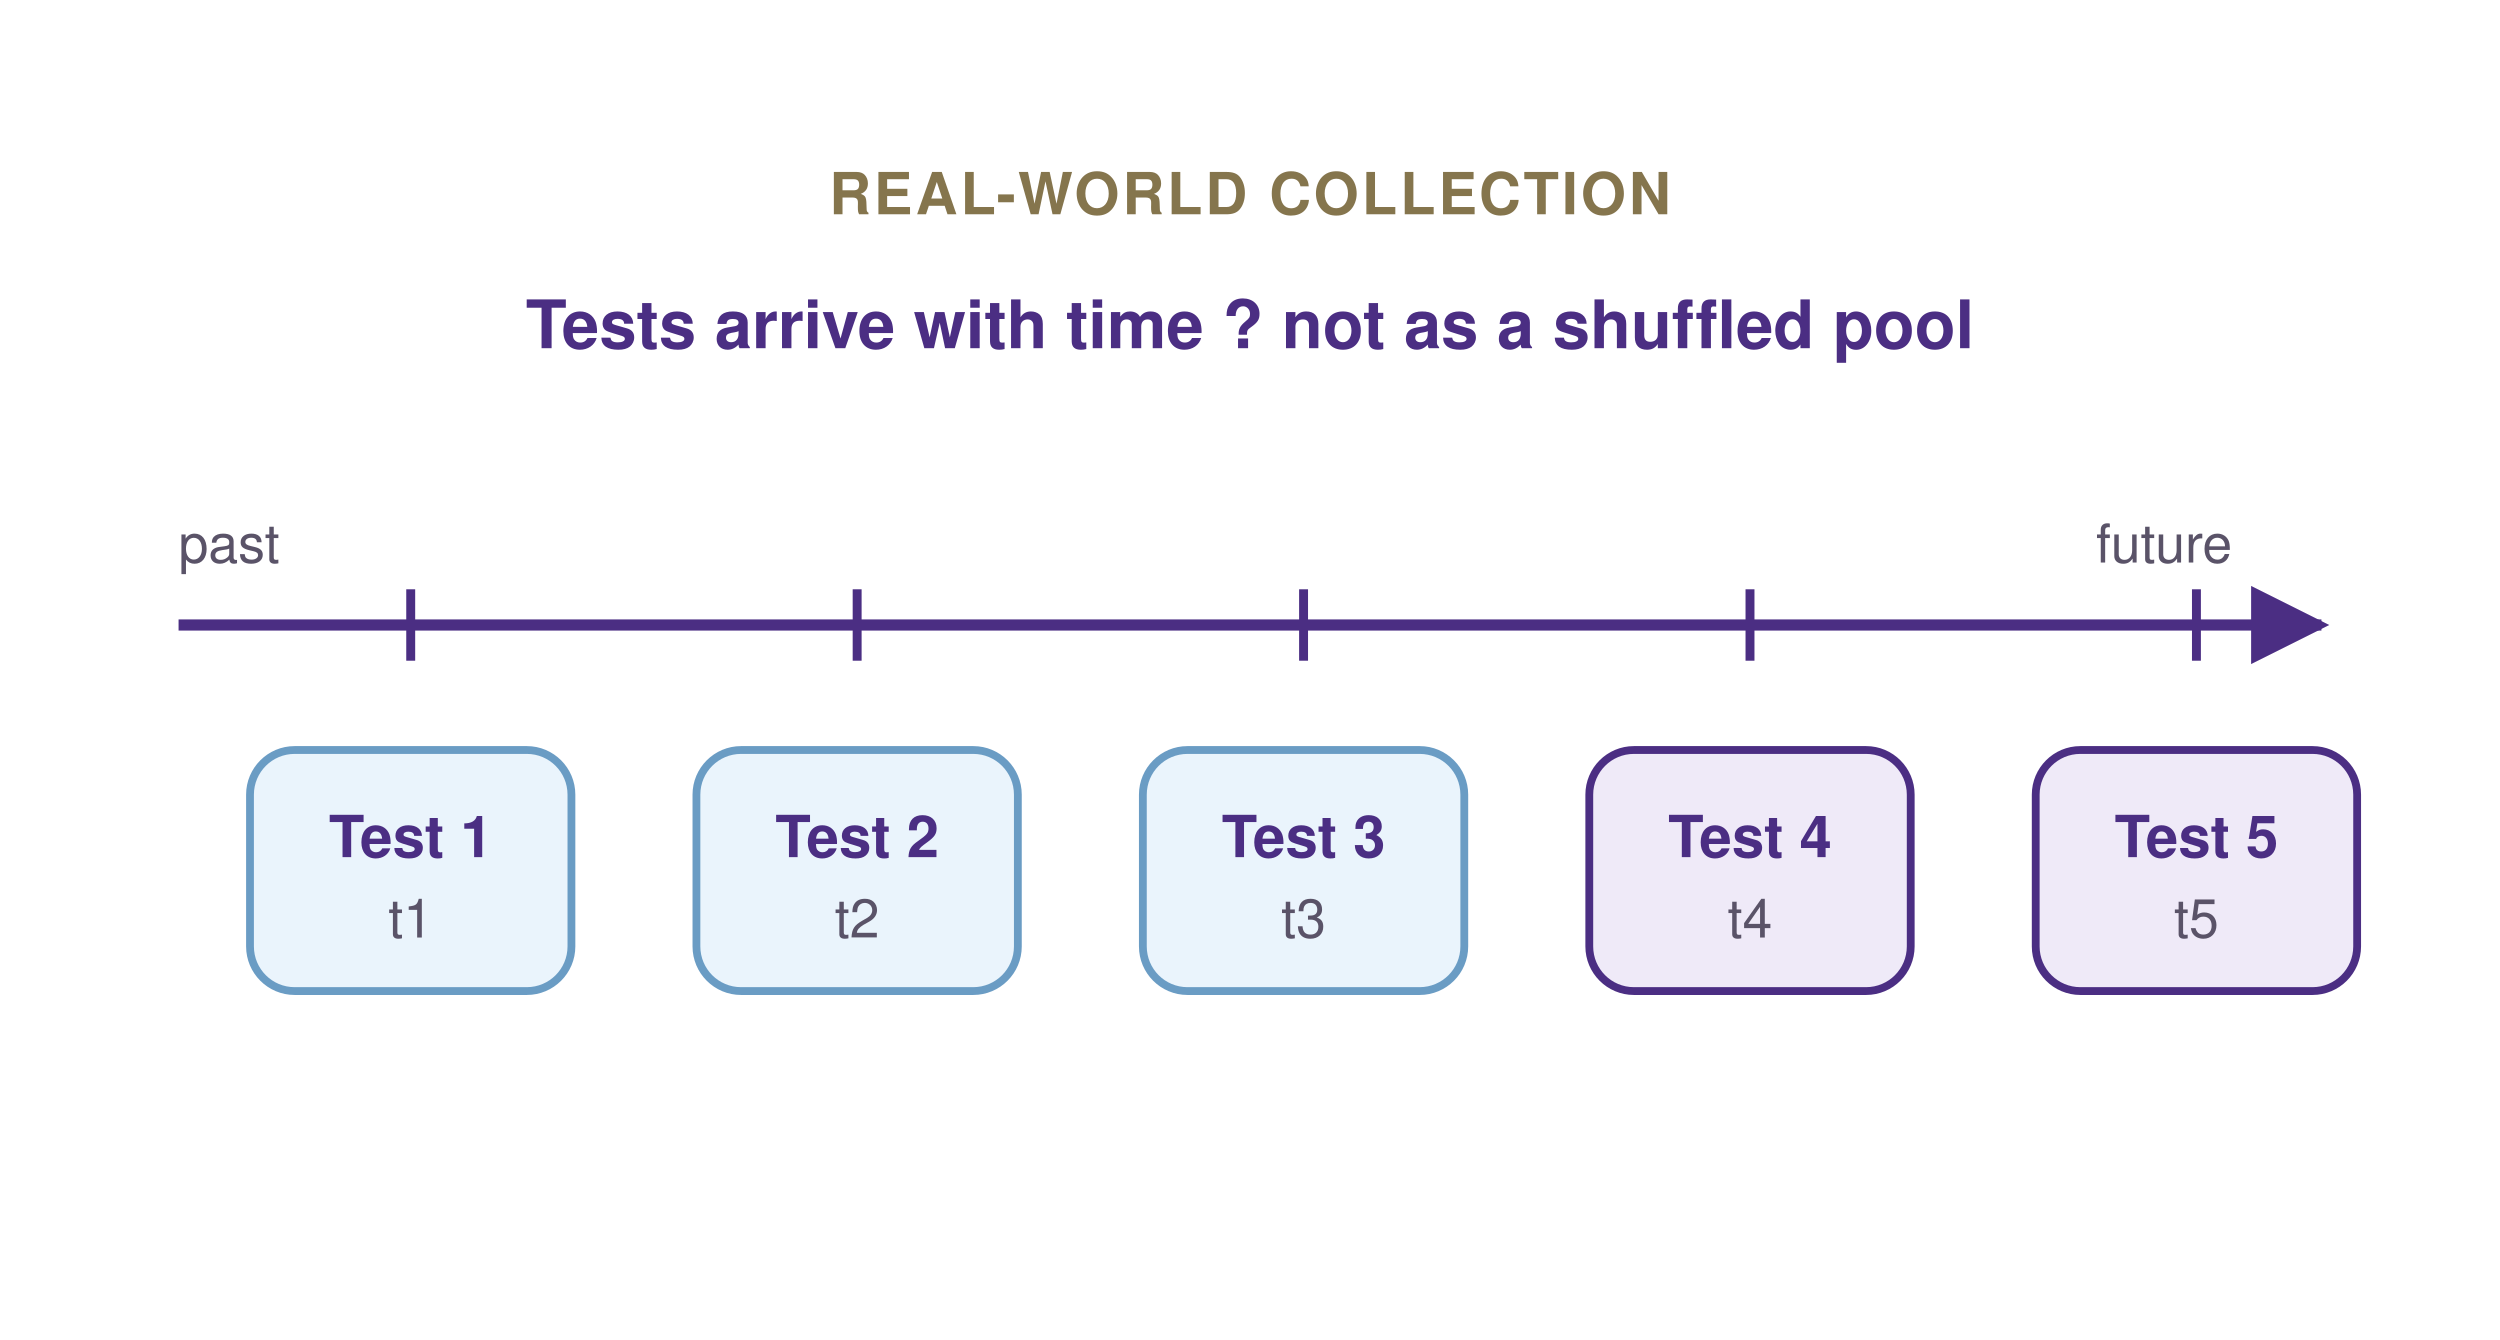
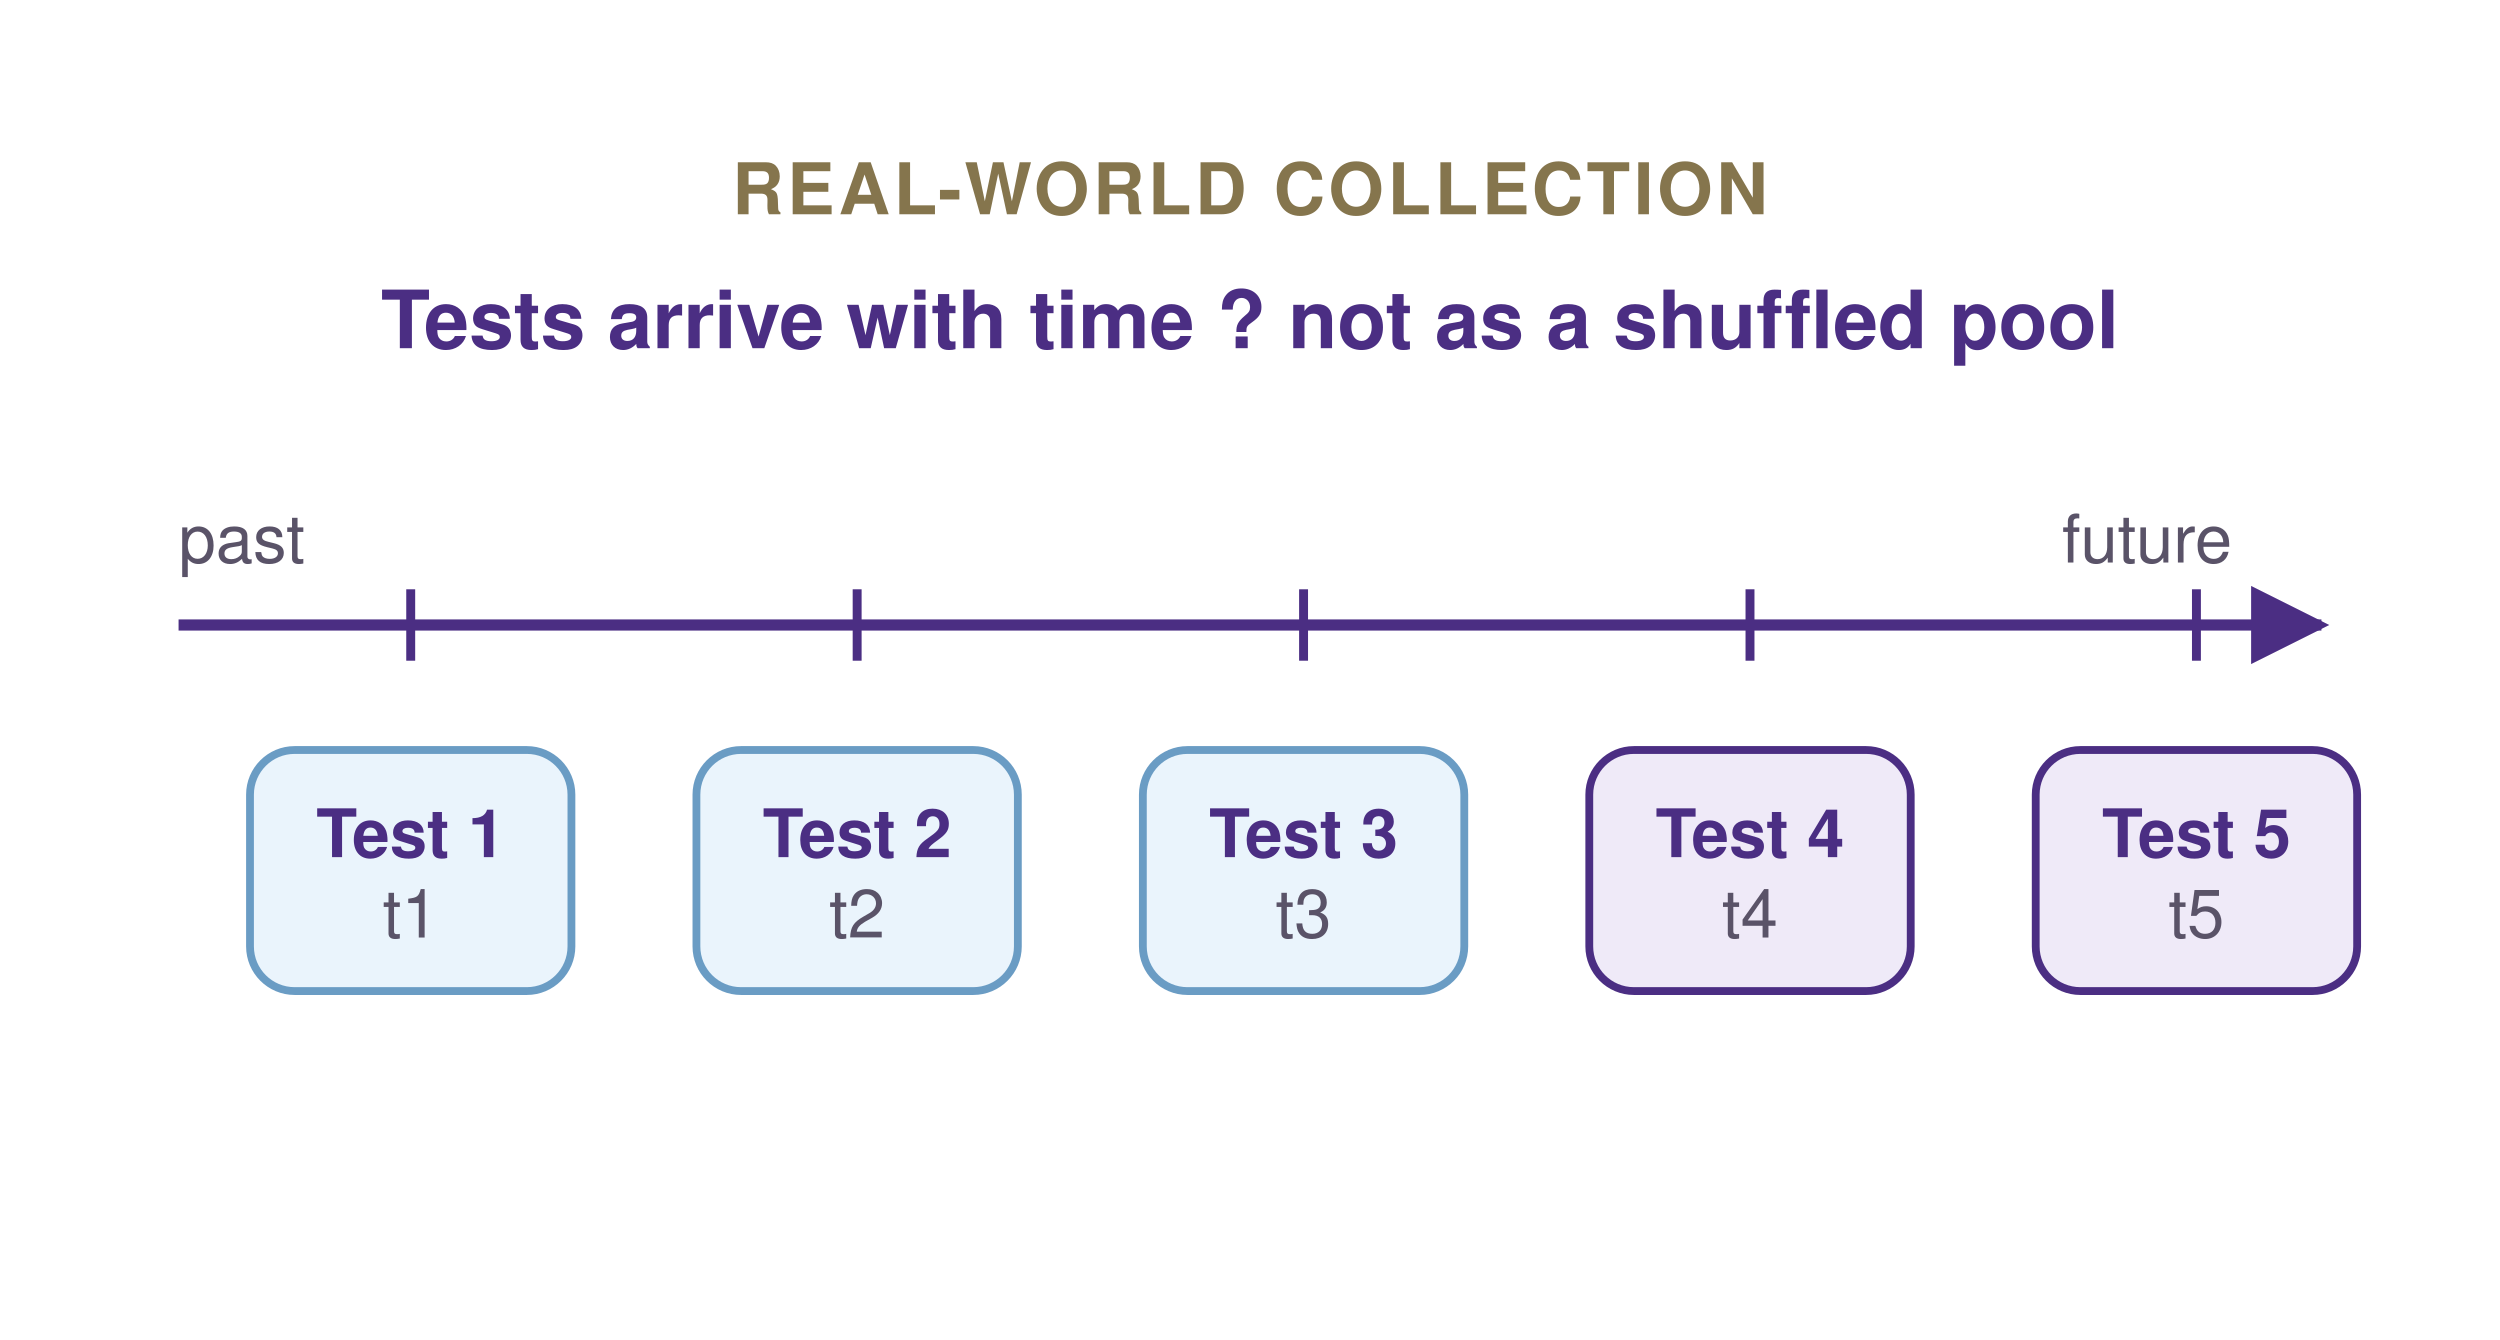
<svg xmlns="http://www.w3.org/2000/svg" viewBox="0 0 560 300" width="560" height="300" role="img" aria-labelledby="arr-title arr-desc">
  <defs>
    <marker id="arr-arrow" viewBox="0 0 10 10" refX="9" refY="5" markerWidth="7" markerHeight="7" orient="auto-start-reverse">
      <path d="M 0 0 L 10 5 L 0 10 z" fill="#4b2e83" />
    </marker>
    <style type="text/css">
      .axis { stroke: #4b2e83; stroke-width: 2.5; fill: none; marker-end: url(#arr-arrow); }
      .tick { stroke: #4b2e83; stroke-width: 2; }
-       .hdr { font-family: Helvetica, Arial, sans-serif; font-size: 13px; font-weight: 700; letter-spacing: 0.05em; fill: #85754d; }
-       .label { font-family: Helvetica, Arial, sans-serif; font-size: 15px; font-weight: 700; fill: #4b2e83; }
-       .sub { font-family: Helvetica, Arial, sans-serif; font-size: 12px; fill: #5a5368; }
+       .hdr { font-family: Helvetica, Arial, sans-serif; font-size: 16px; font-weight: 700; letter-spacing: 0.05em; fill: #85754d; }
+       .label { font-family: Helvetica, Arial, sans-serif; font-size: 18px; font-weight: 700; fill: #4b2e83; }
+       .sub { font-family: Helvetica, Arial, sans-serif; font-size: 15px; fill: #5a5368; }
      .card { fill: #eaf4fc; stroke: #6a9cc4; stroke-width: 1.75; }
      .card-late { fill: #efeaf8; stroke: #4b2e83; stroke-width: 1.75; }
    </style>
  </defs>
  <text class="hdr" x="280" y="48" text-anchor="middle">REAL-WORLD COLLECTION</text>
  <text class="label" x="280" y="78" text-anchor="middle">Tests arrive with time ? not as a shuffled pool</text>
  <line class="axis" x1="40" y1="140" x2="520" y2="140" />
  <text class="sub" x="40" y="126">past</text>
  <text class="sub" x="500" y="126" text-anchor="end">future</text>
  <rect class="card" x="56" y="168" width="72" height="54" rx="10" />
-   <text class="label" x="92" y="192" text-anchor="middle" style="font-size:13px">Test 1</text>
+   <text class="label" x="92" y="192" text-anchor="middle" style="font-size:15px">Test 1</text>
  <text class="sub" x="92" y="210" text-anchor="middle">t1</text>
  <line class="tick" x1="92" y1="132" x2="92" y2="148" />
  <rect class="card" x="156" y="168" width="72" height="54" rx="10" />
-   <text class="label" x="192" y="192" text-anchor="middle" style="font-size:13px">Test 2</text>
+   <text class="label" x="192" y="192" text-anchor="middle" style="font-size:15px">Test 2</text>
  <text class="sub" x="192" y="210" text-anchor="middle">t2</text>
  <line class="tick" x1="192" y1="132" x2="192" y2="148" />
  <rect class="card" x="256" y="168" width="72" height="54" rx="10" />
-   <text class="label" x="292" y="192" text-anchor="middle" style="font-size:13px">Test 3</text>
+   <text class="label" x="292" y="192" text-anchor="middle" style="font-size:15px">Test 3</text>
  <text class="sub" x="292" y="210" text-anchor="middle">t3</text>
  <line class="tick" x1="292" y1="132" x2="292" y2="148" />
  <rect class="card-late" x="356" y="168" width="72" height="54" rx="10" />
-   <text class="label" x="392" y="192" text-anchor="middle" style="font-size:13px">Test 4</text>
+   <text class="label" x="392" y="192" text-anchor="middle" style="font-size:15px">Test 4</text>
  <text class="sub" x="392" y="210" text-anchor="middle">t4</text>
  <line class="tick" x1="392" y1="132" x2="392" y2="148" />
  <rect class="card-late" x="456" y="168" width="72" height="54" rx="10" />
-   <text class="label" x="492" y="192" text-anchor="middle" style="font-size:13px">Test 5</text>
+   <text class="label" x="492" y="192" text-anchor="middle" style="font-size:15px">Test 5</text>
  <text class="sub" x="492" y="210" text-anchor="middle">t5</text>
  <line class="tick" x1="492" y1="132" x2="492" y2="148" />
</svg>
